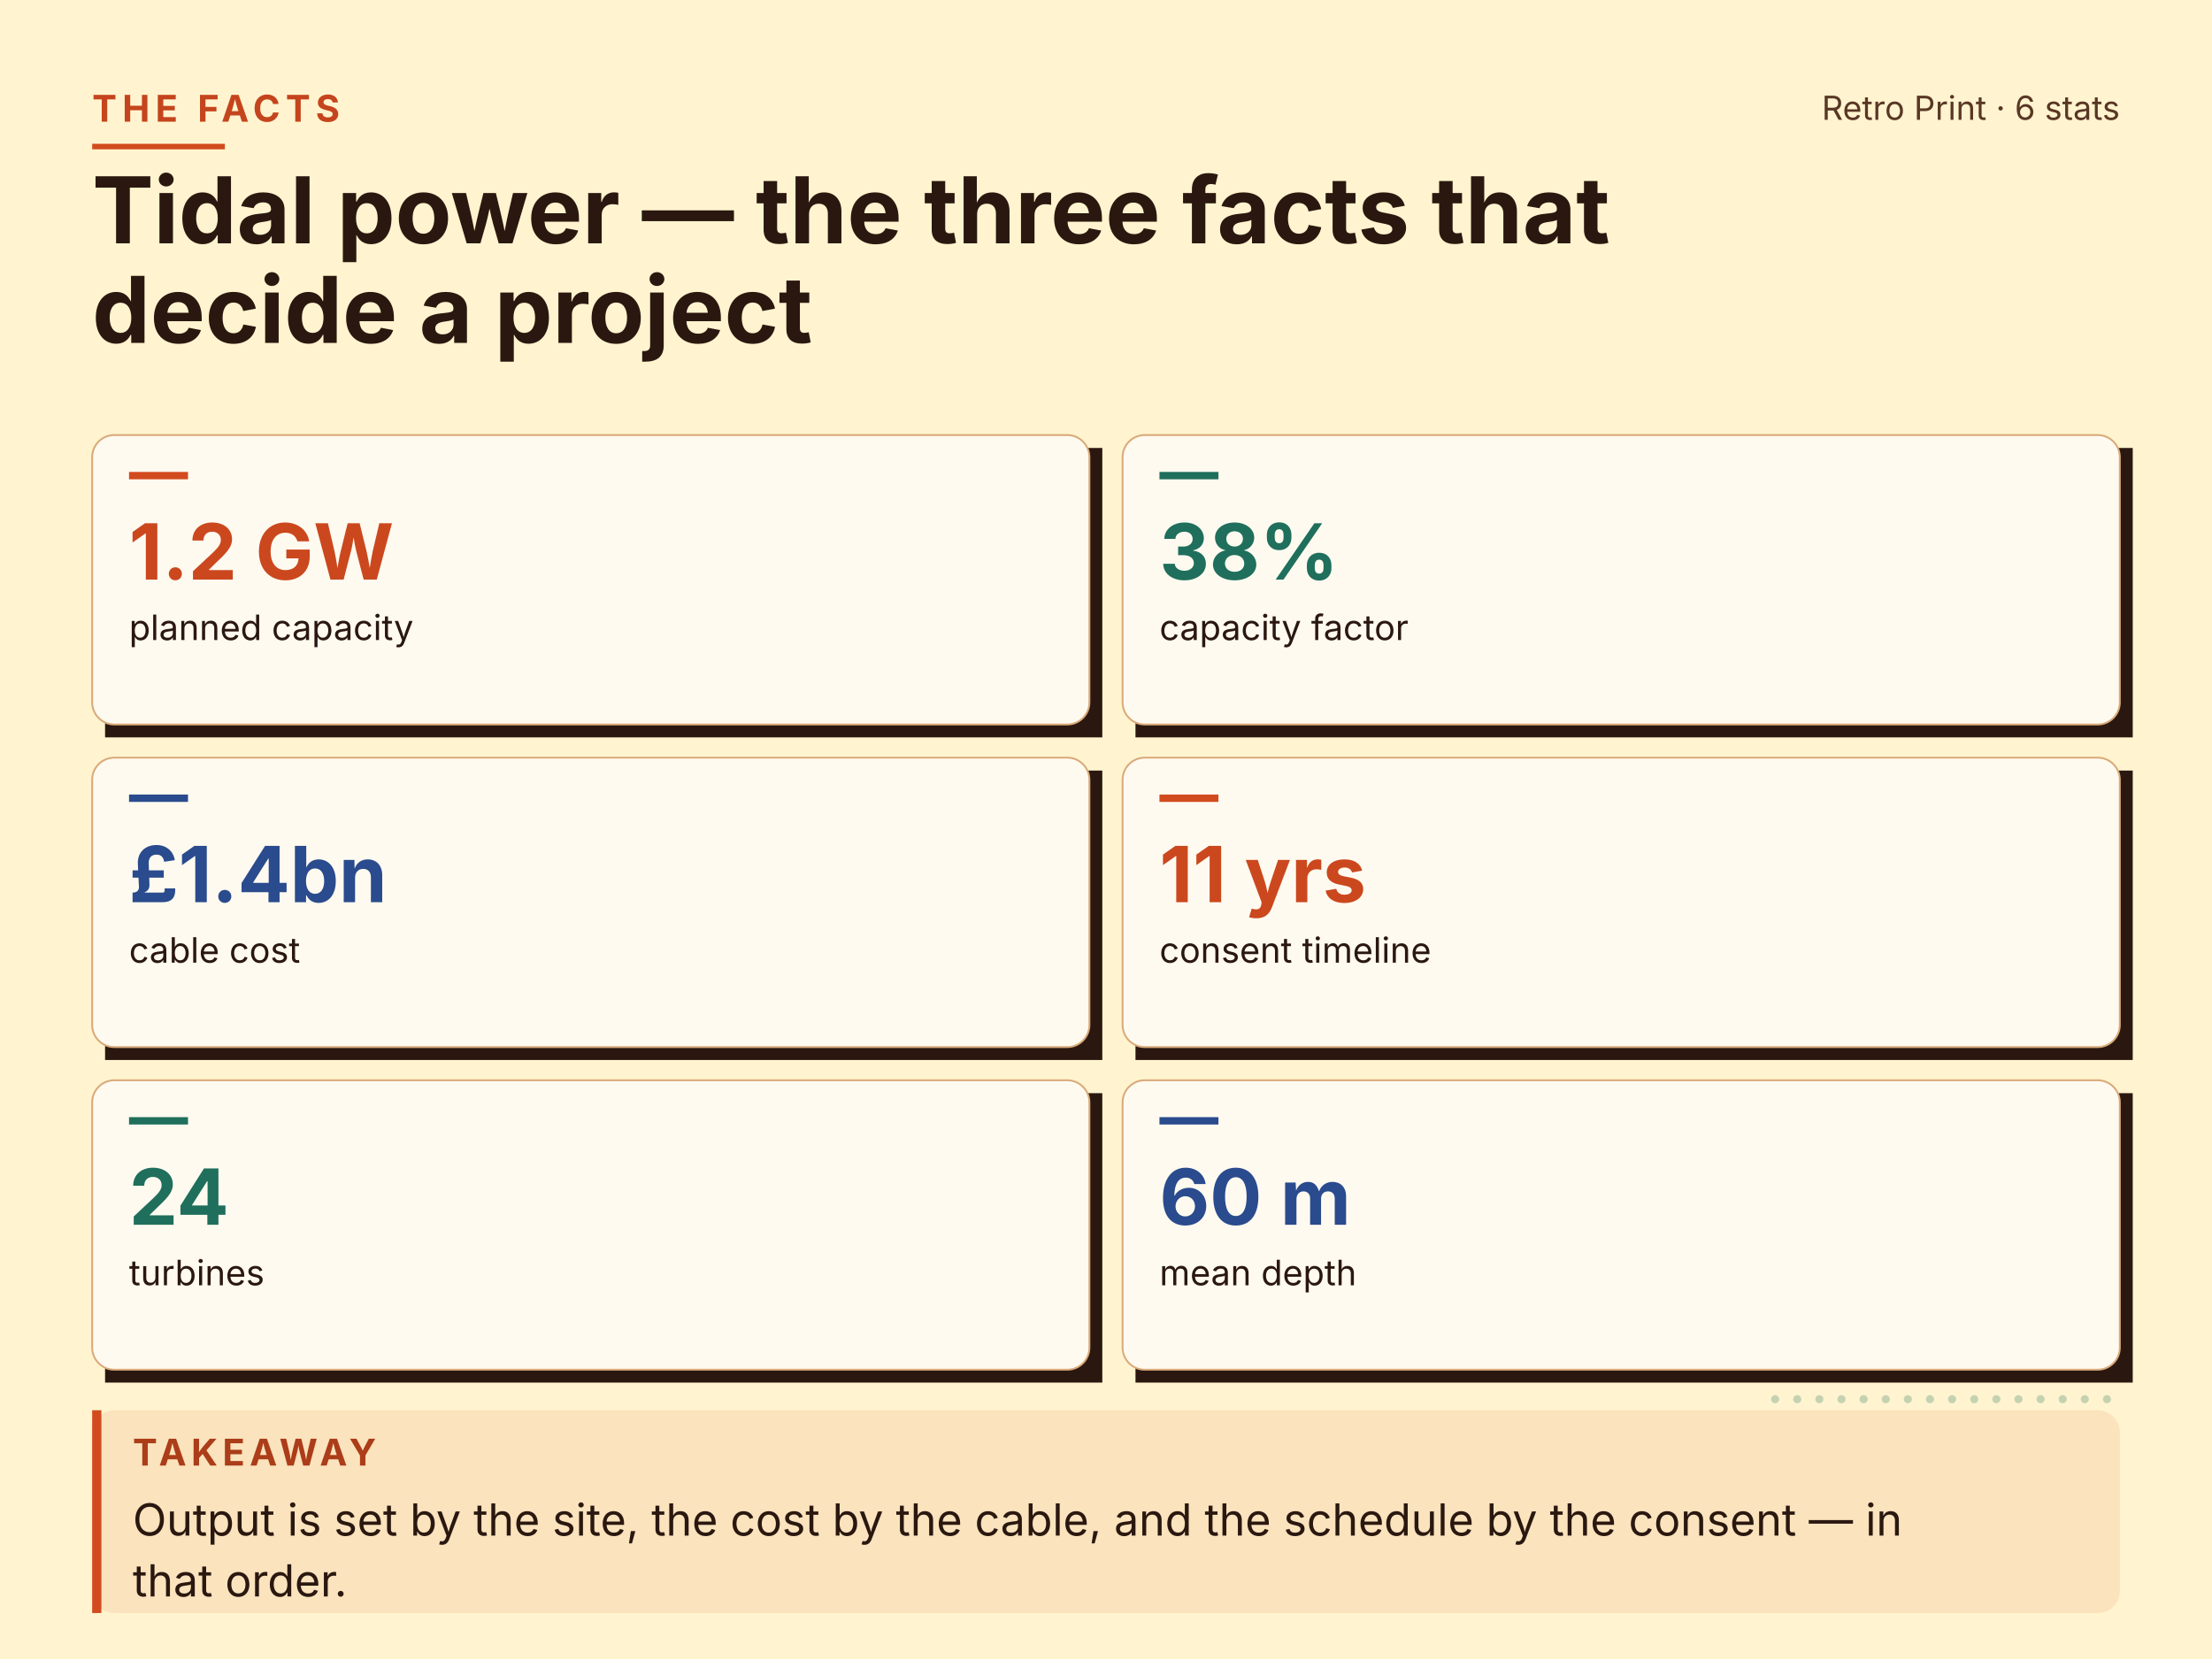
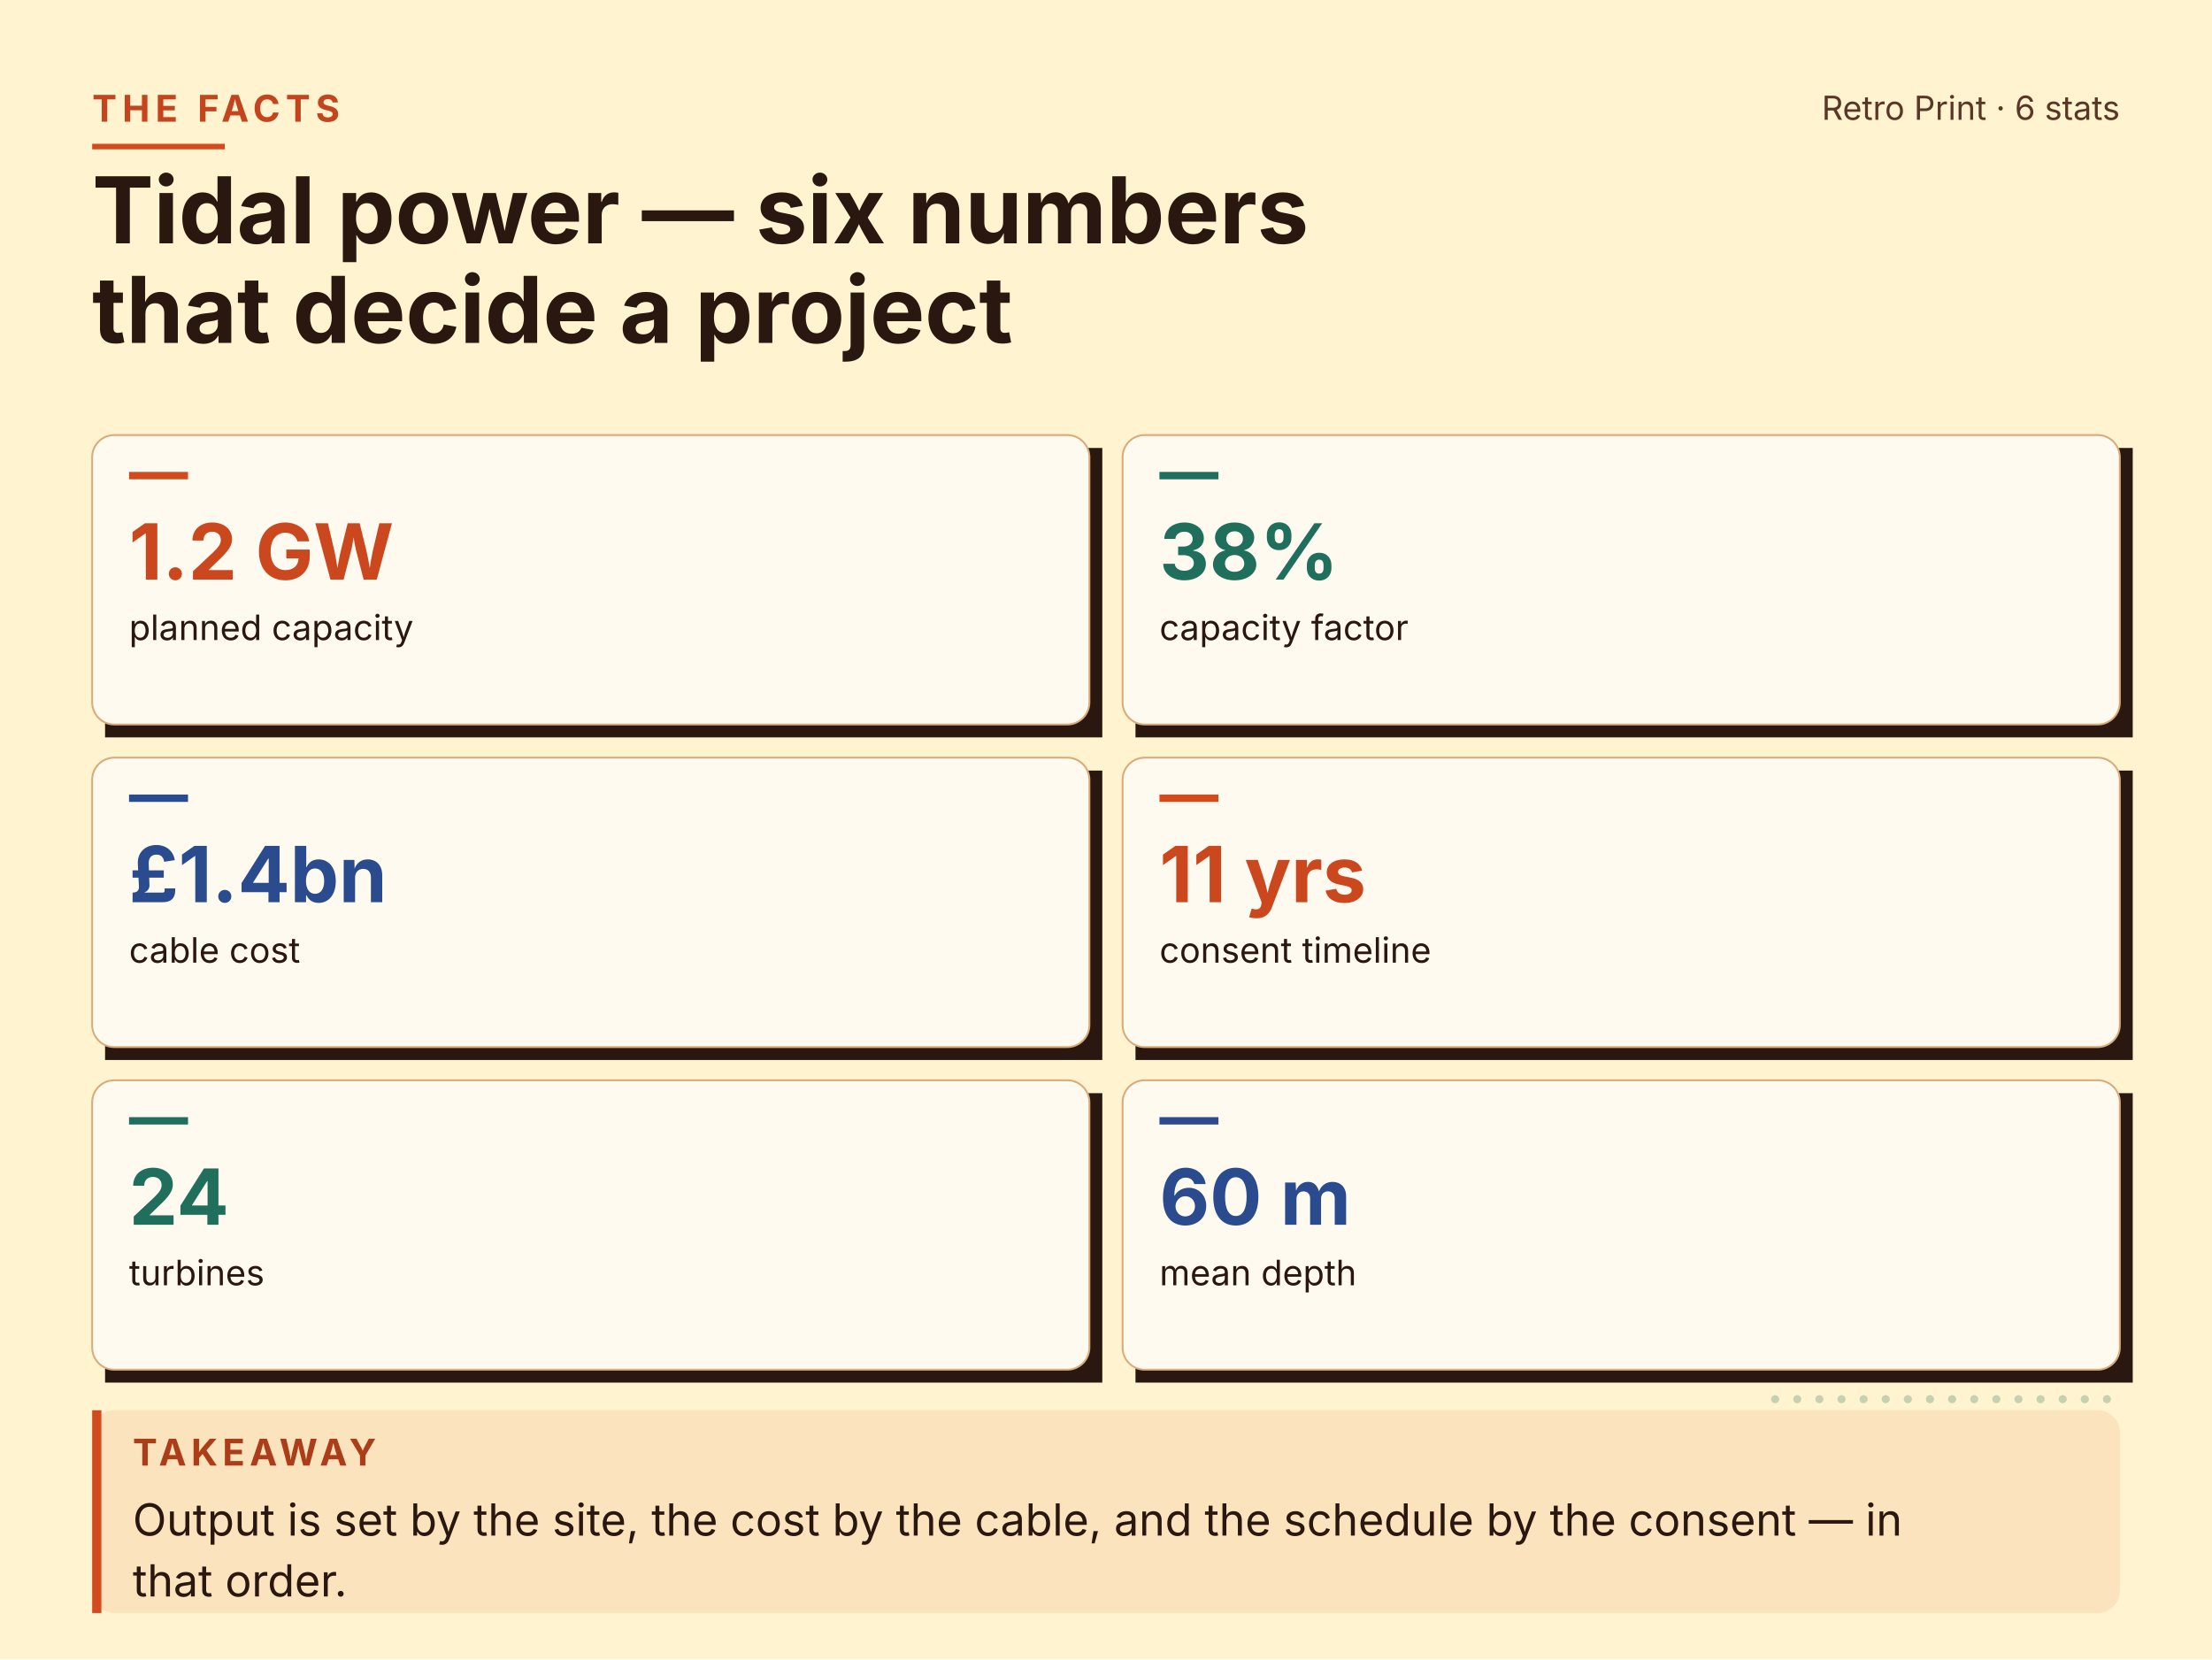
<svg xmlns="http://www.w3.org/2000/svg" width="1200" height="900" viewBox="0 0 1200 900" role="img" aria-labelledby="gfx-title gfx-desc" data-template="infographic" data-preset="retro" data-detail="standard">
  <defs>
    <pattern id="dot" width="12" height="12" patternUnits="userSpaceOnUse">
      <circle cx="3" cy="3" r="2.2" fill="#1f6f5c" opacity="0.26" />
    </pattern>
  </defs>
  <rect x="0.0" y="0.0" width="1200.0" height="900.0" fill="#fff4cf" />
  <rect x="954.0" y="724.0" width="196.0" height="132.0" fill="url(#dot)" />
  <text x="50.0" y="66.0" font-family="'Inter var','Inter','DejaVu Sans','Helvetica Neue',Arial,sans-serif" font-size="20" font-weight="700" fill="#c4451d" letter-spacing="3">THE FACTS</text>
  <rect x="50.0" y="78.0" width="72.0" height="3.0" fill="#d24b1f" />
  <text x="1150.0" y="65.0" font-family="'Inter var','Inter','DejaVu Sans','Helvetica Neue',Arial,sans-serif" font-size="18" font-weight="400" fill="#593625" text-anchor="end">Retro Print · 6 stats</text>
-   <text x="50.0" y="132.0" font-family="'Inter var','Inter','DejaVu Sans','Helvetica Neue',Arial,sans-serif" font-size="50" font-weight="700" fill="#2a1810">Tidal power — the three facts that</text>
-   <text x="50.0" y="186.0" font-family="'Inter var','Inter','DejaVu Sans','Helvetica Neue',Arial,sans-serif" font-size="50" font-weight="700" fill="#2a1810">decide a project</text>
+   <text x="50.0" y="132.0" font-family="'Inter var','Inter','DejaVu Sans','Helvetica Neue',Arial,sans-serif" font-size="50" font-weight="700" fill="#2a1810">Tidal power — six numbers</text>
+   <text x="50.0" y="186.0" font-family="'Inter var','Inter','DejaVu Sans','Helvetica Neue',Arial,sans-serif" font-size="50" font-weight="700" fill="#2a1810">that decide a project</text>
  <rect x="57.0" y="243.0" width="541.0" height="157.0" fill="#2a1810" />
  <rect x="50.0" y="236.0" width="541.0" height="157.0" rx="12.0" fill="#fffaf0" />
  <rect x="50.0" y="236.0" width="541.0" height="157.0" rx="12.0" fill="none" stroke="#d9aa7a" stroke-width="1" />
  <rect x="70.0" y="256.0" width="32.0" height="4.0" fill="#d24b1f" />
-   <text x="70.0" y="314.4" font-family="'Inter var','Inter','DejaVu Sans','Helvetica Neue',Arial,sans-serif" font-size="42" font-weight="700" fill="#cb481e">1.2 GW</text>
+   <text x="70.0" y="314.4" font-family="'Inter var','Inter','DejaVu Sans','Helvetica Neue',Arial,sans-serif" font-size="42" font-weight="700" fill="#cb481e" font-feature-settings="'tnum' 1">1.2 GW</text>
  <text x="70.0" y="347.2" font-family="'Inter var','Inter','DejaVu Sans','Helvetica Neue',Arial,sans-serif" font-size="19" font-weight="400" fill="#2a1810">planned capacity</text>
  <rect x="616.0" y="243.0" width="541.0" height="157.0" fill="#2a1810" />
  <rect x="609.0" y="236.0" width="541.0" height="157.0" rx="12.0" fill="#fffaf0" />
  <rect x="609.0" y="236.0" width="541.0" height="157.0" rx="12.0" fill="none" stroke="#d9aa7a" stroke-width="1" />
  <rect x="629.0" y="256.0" width="32.0" height="4.0" fill="#1f6f5c" />
-   <text x="629.0" y="314.4" font-family="'Inter var','Inter','DejaVu Sans','Helvetica Neue',Arial,sans-serif" font-size="42" font-weight="700" fill="#1f6f5c">38%</text>
+   <text x="629.0" y="314.4" font-family="'Inter var','Inter','DejaVu Sans','Helvetica Neue',Arial,sans-serif" font-size="42" font-weight="700" fill="#1f6f5c" font-feature-settings="'tnum' 1">38%</text>
  <text x="629.0" y="347.2" font-family="'Inter var','Inter','DejaVu Sans','Helvetica Neue',Arial,sans-serif" font-size="19" font-weight="400" fill="#2a1810">capacity factor</text>
  <rect x="57.0" y="418.0" width="541.0" height="157.0" fill="#2a1810" />
  <rect x="50.0" y="411.0" width="541.0" height="157.0" rx="12.0" fill="#fffaf0" />
  <rect x="50.0" y="411.0" width="541.0" height="157.0" rx="12.0" fill="none" stroke="#d9aa7a" stroke-width="1" />
  <rect x="70.0" y="431.0" width="32.0" height="4.0" fill="#2a4b8d" />
-   <text x="70.0" y="489.4" font-family="'Inter var','Inter','DejaVu Sans','Helvetica Neue',Arial,sans-serif" font-size="42" font-weight="700" fill="#2a4b8d">£1.4bn</text>
+   <text x="70.0" y="489.4" font-family="'Inter var','Inter','DejaVu Sans','Helvetica Neue',Arial,sans-serif" font-size="42" font-weight="700" fill="#2a4b8d" font-feature-settings="'tnum' 1">£1.4bn</text>
  <text x="70.0" y="522.2" font-family="'Inter var','Inter','DejaVu Sans','Helvetica Neue',Arial,sans-serif" font-size="19" font-weight="400" fill="#2a1810">cable cost</text>
  <rect x="616.0" y="418.0" width="541.0" height="157.0" fill="#2a1810" />
  <rect x="609.0" y="411.0" width="541.0" height="157.0" rx="12.0" fill="#fffaf0" />
  <rect x="609.0" y="411.0" width="541.0" height="157.0" rx="12.0" fill="none" stroke="#d9aa7a" stroke-width="1" />
  <rect x="629.0" y="431.0" width="32.0" height="4.0" fill="#d24b1f" />
-   <text x="629.0" y="489.4" font-family="'Inter var','Inter','DejaVu Sans','Helvetica Neue',Arial,sans-serif" font-size="42" font-weight="700" fill="#cb481e">11 yrs</text>
+   <text x="629.0" y="489.4" font-family="'Inter var','Inter','DejaVu Sans','Helvetica Neue',Arial,sans-serif" font-size="42" font-weight="700" fill="#cb481e" font-feature-settings="'tnum' 1">11 yrs</text>
  <text x="629.0" y="522.2" font-family="'Inter var','Inter','DejaVu Sans','Helvetica Neue',Arial,sans-serif" font-size="19" font-weight="400" fill="#2a1810">consent timeline</text>
  <rect x="57.0" y="593.0" width="541.0" height="157.0" fill="#2a1810" />
  <rect x="50.0" y="586.0" width="541.0" height="157.0" rx="12.0" fill="#fffaf0" />
  <rect x="50.0" y="586.0" width="541.0" height="157.0" rx="12.0" fill="none" stroke="#d9aa7a" stroke-width="1" />
  <rect x="70.0" y="606.0" width="32.0" height="4.0" fill="#1f6f5c" />
-   <text x="70.0" y="664.4" font-family="'Inter var','Inter','DejaVu Sans','Helvetica Neue',Arial,sans-serif" font-size="42" font-weight="700" fill="#1f6f5c">24</text>
+   <text x="70.0" y="664.4" font-family="'Inter var','Inter','DejaVu Sans','Helvetica Neue',Arial,sans-serif" font-size="42" font-weight="700" fill="#1f6f5c" font-feature-settings="'tnum' 1">24</text>
  <text x="70.0" y="697.2" font-family="'Inter var','Inter','DejaVu Sans','Helvetica Neue',Arial,sans-serif" font-size="19" font-weight="400" fill="#2a1810">turbines</text>
  <rect x="616.0" y="593.0" width="541.0" height="157.0" fill="#2a1810" />
  <rect x="609.0" y="586.0" width="541.0" height="157.0" rx="12.0" fill="#fffaf0" />
  <rect x="609.0" y="586.0" width="541.0" height="157.0" rx="12.0" fill="none" stroke="#d9aa7a" stroke-width="1" />
  <rect x="629.0" y="606.0" width="32.0" height="4.0" fill="#2a4b8d" />
-   <text x="629.0" y="664.4" font-family="'Inter var','Inter','DejaVu Sans','Helvetica Neue',Arial,sans-serif" font-size="42" font-weight="700" fill="#2a4b8d">60 m</text>
+   <text x="629.0" y="664.4" font-family="'Inter var','Inter','DejaVu Sans','Helvetica Neue',Arial,sans-serif" font-size="42" font-weight="700" fill="#2a4b8d" font-feature-settings="'tnum' 1">60 m</text>
  <text x="629.0" y="697.2" font-family="'Inter var','Inter','DejaVu Sans','Helvetica Neue',Arial,sans-serif" font-size="19" font-weight="400" fill="#2a1810">mean depth</text>
  <rect x="50.0" y="765.0" width="1100.0" height="110.0" rx="12.0" fill="#fae3bd" />
  <rect x="50.0" y="765.0" width="5.0" height="110.0" fill="#d24b1f" />
  <text x="72.0" y="795.0" font-family="'Inter var','Inter','DejaVu Sans','Helvetica Neue',Arial,sans-serif" font-size="20" font-weight="700" fill="#ac3d19" letter-spacing="2.6">TAKEAWAY</text>
  <text x="72.0" y="833.0" font-family="'Inter var','Inter','DejaVu Sans','Helvetica Neue',Arial,sans-serif" font-size="24" font-weight="400" fill="#2a1810">Output is set by the site, the cost by the cable, and the schedule by the consent — in</text>
  <text x="72.0" y="866.0" font-family="'Inter var','Inter','DejaVu Sans','Helvetica Neue',Arial,sans-serif" font-size="24" font-weight="400" fill="#2a1810">that order.</text>
</svg>
